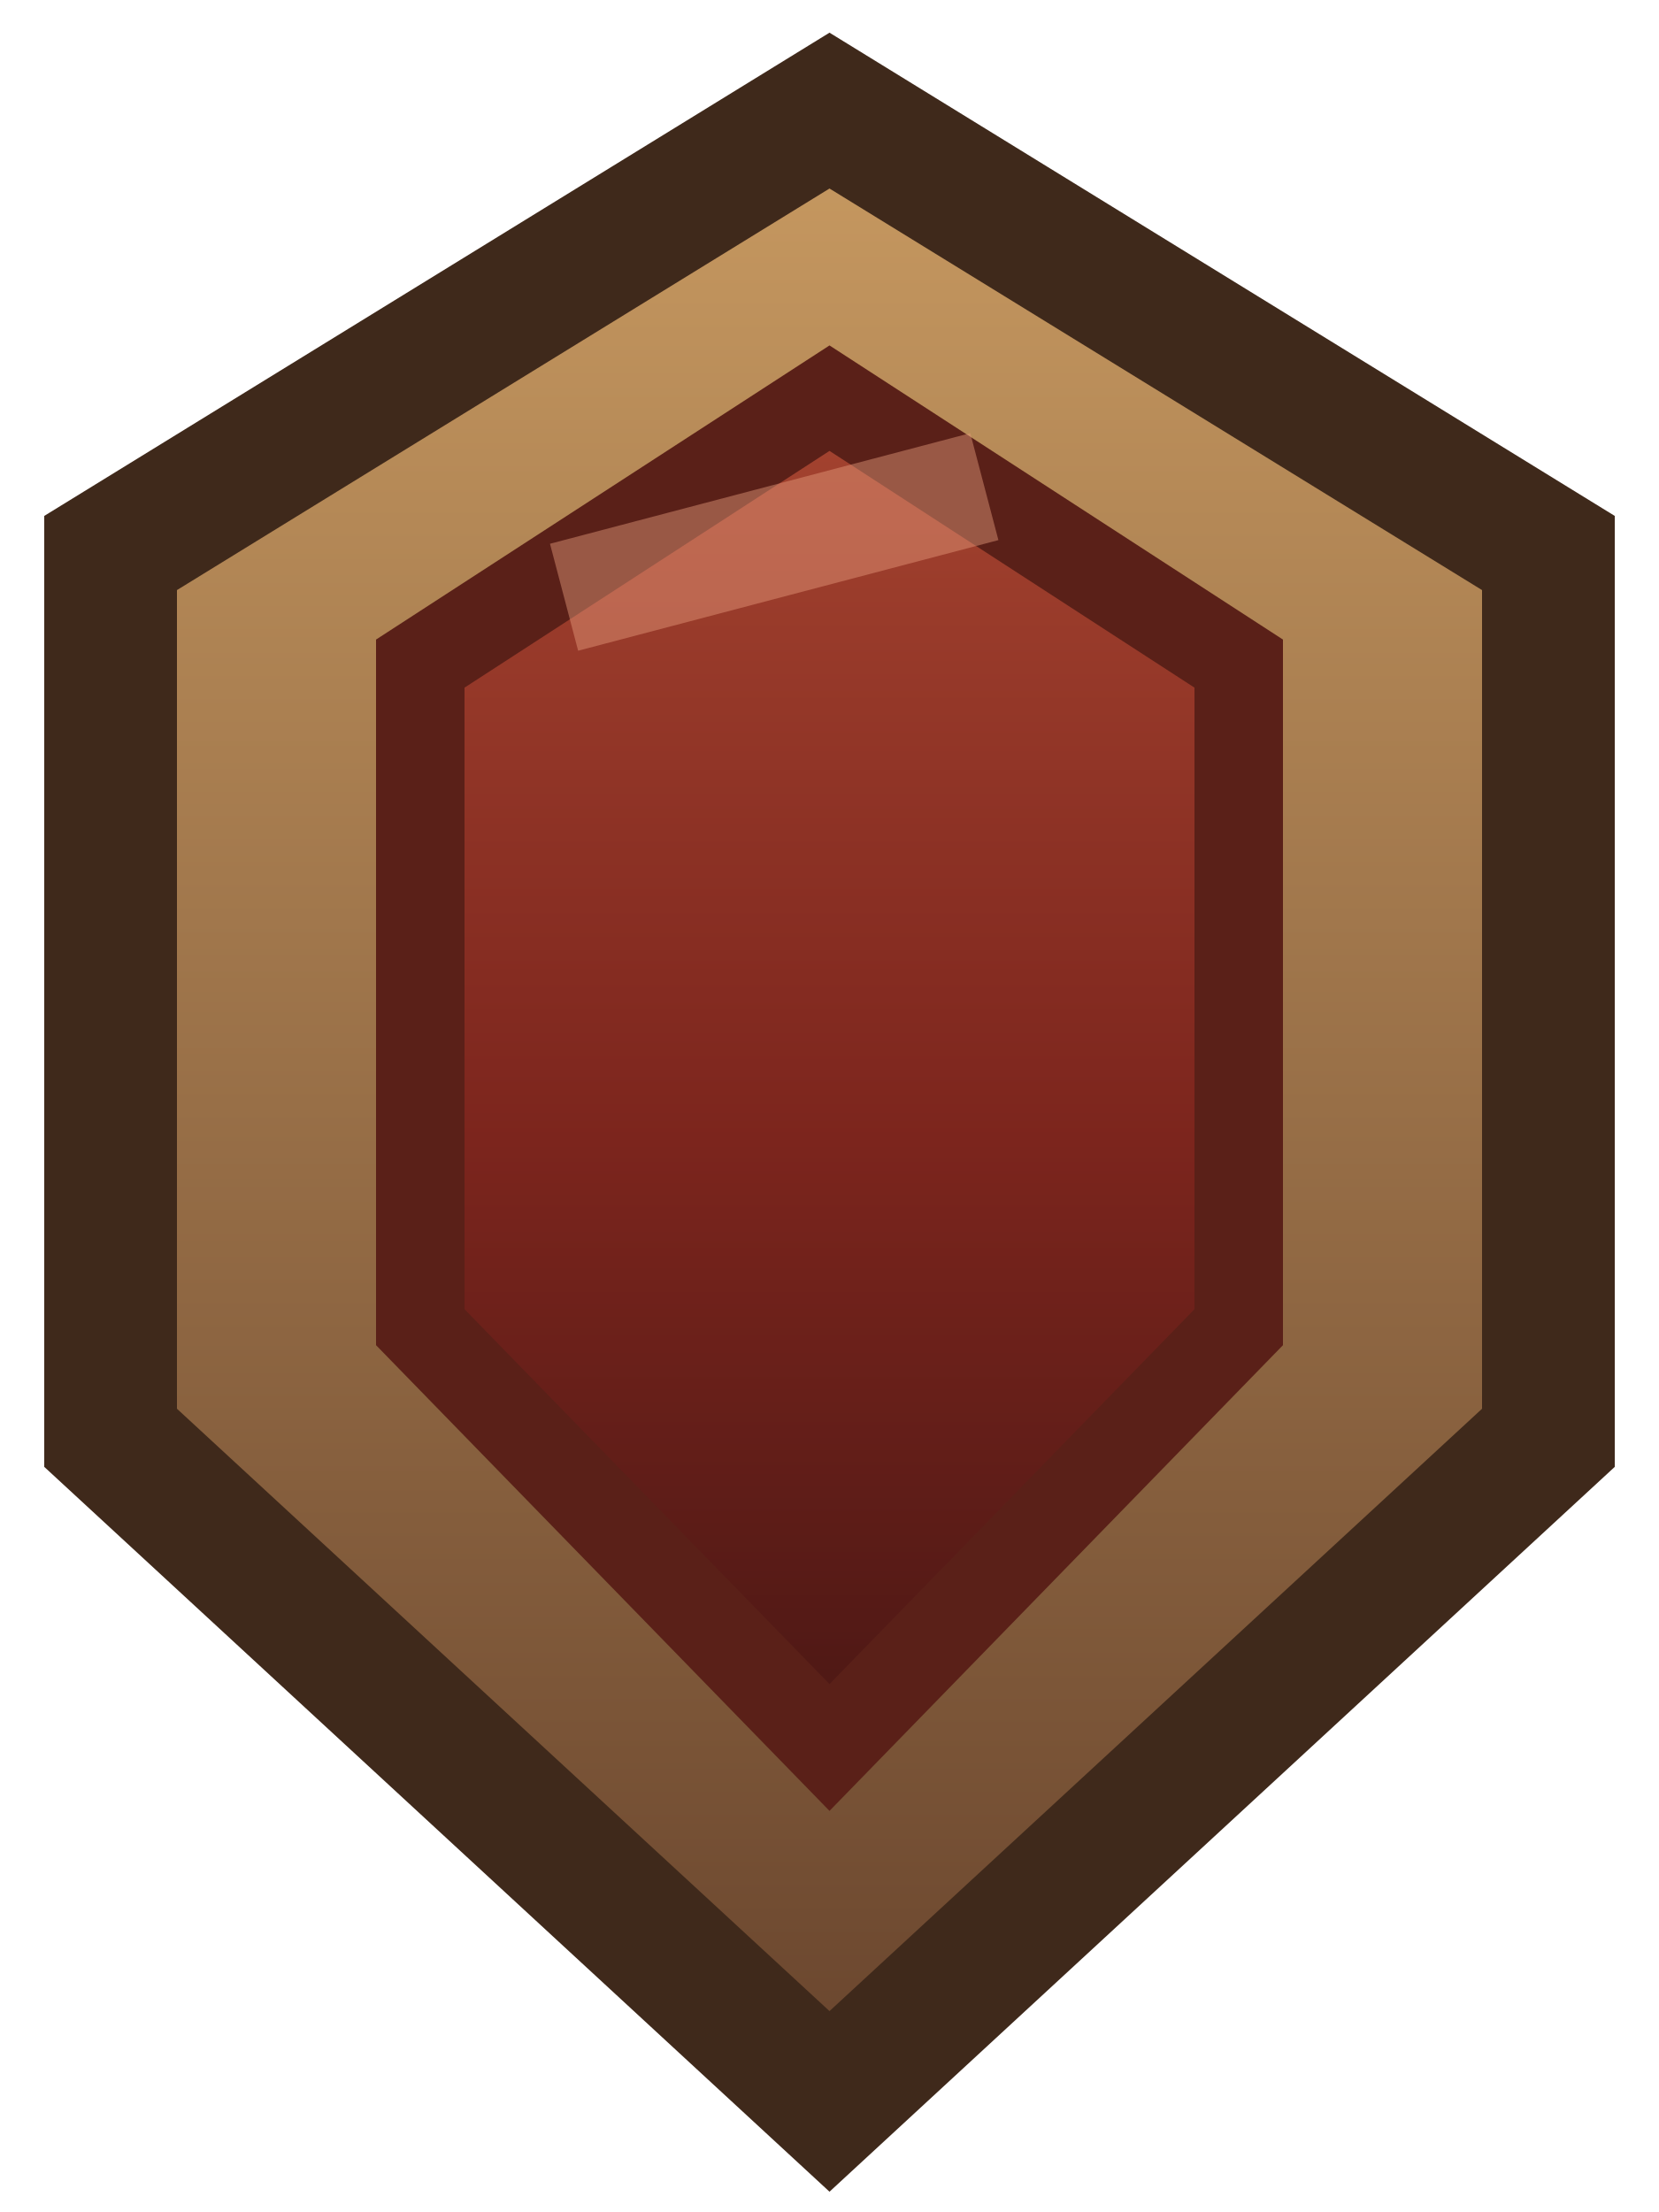
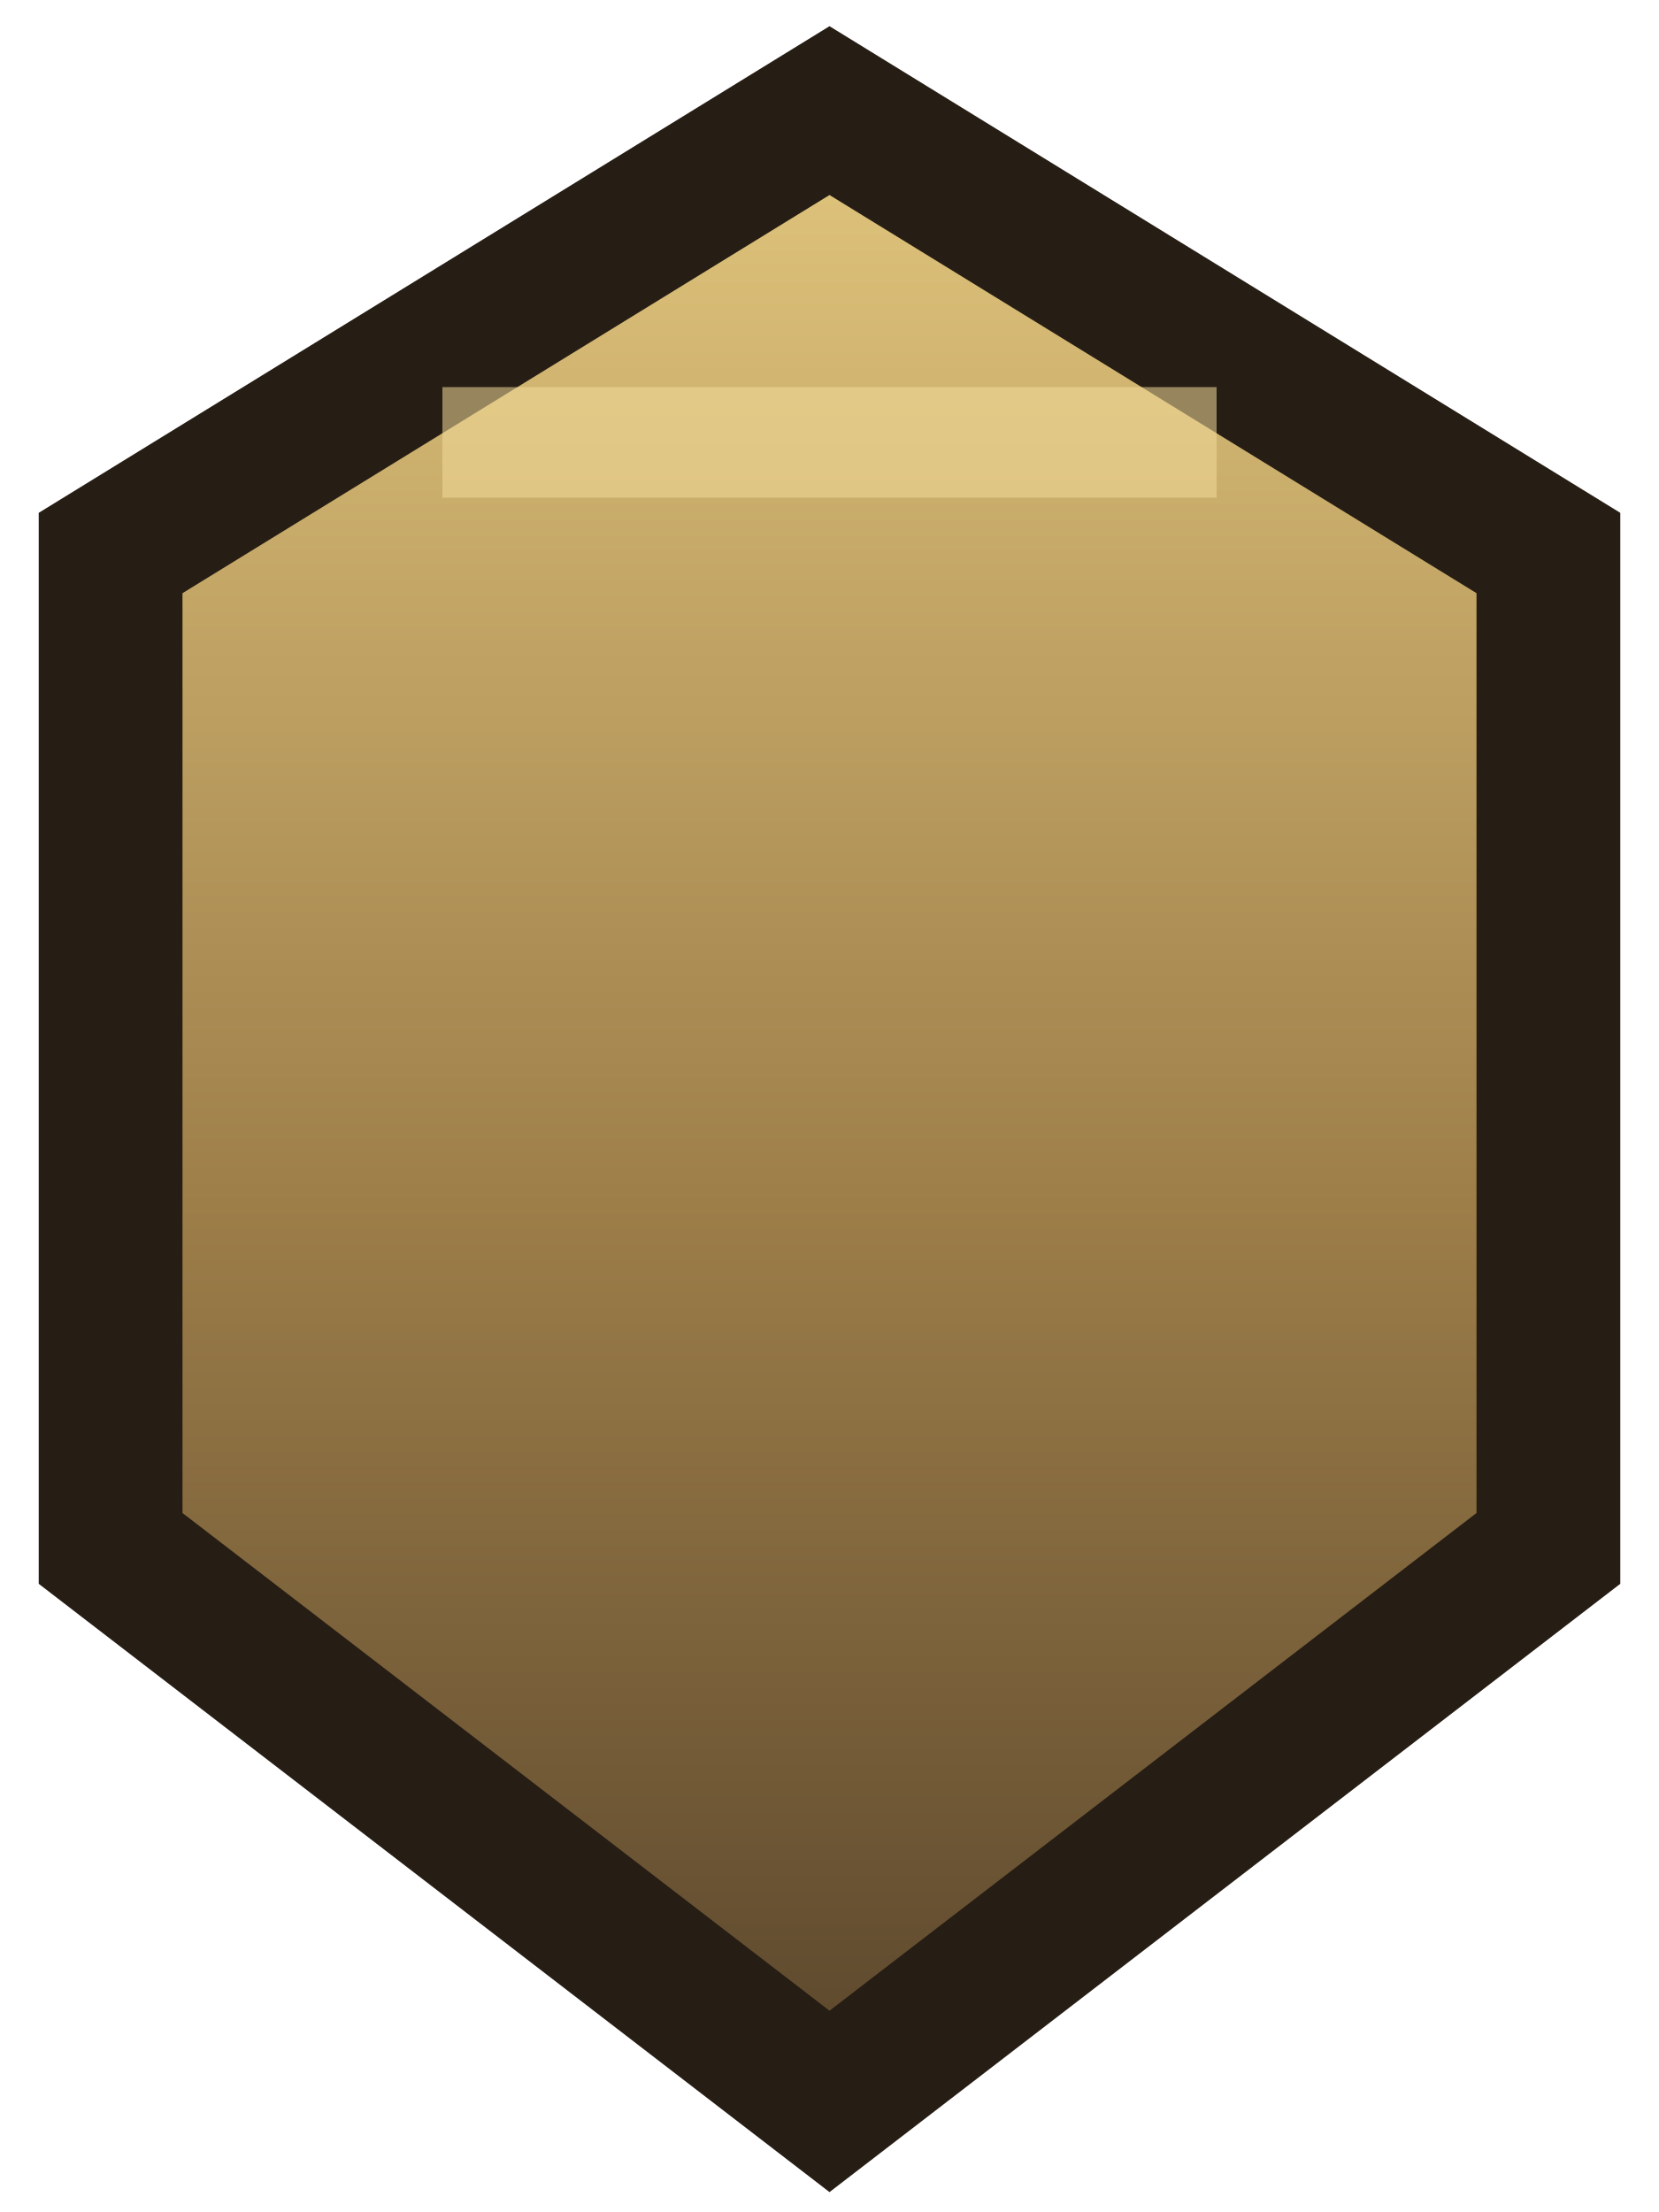
<svg xmlns="http://www.w3.org/2000/svg" width="15" height="20" viewBox="0 0 15 20">
  <defs>
-     <linearGradient id="rim" x1="0" y1="0" x2="0" y2="1">
-       <stop offset="0" stop-color="#c89a61" />
-       <stop offset="1" stop-color="#68442d" />
-     </linearGradient>
-     <linearGradient id="gem" x1="0" y1="0" x2="0" y2="1">
-       <stop offset="0" stop-color="#a54430" />
-       <stop offset=".55" stop-color="#7c251d" />
-       <stop offset="1" stop-color="#4a1714" />
+     <linearGradient id="f" x1="0" y1="0" x2="0" y2="1">
+       <stop offset="0" stop-color="#e2c77e" />
+       <stop offset=".55" stop-color="#9d7e49" />
+       <stop offset="1" stop-color="#59452c" />
    </linearGradient>
  </defs>
-   <path d="M7.5 1 L14 5 V13 L7.5 19 L1 13 V5 Z" fill="url(#rim)" stroke="#3f291b" stroke-width="1.2" />
-   <path d="M7.5 3.6 L11.2 6 V12 L7.5 15.8 L3.8 12 V6 Z" fill="url(#gem)" stroke="#5a2018" stroke-width=".8" />
-   <path d="M5.1 5.4 L8.9 4.4" stroke="#e79c7d" stroke-opacity=".45" />
+   <path d="M7.5 1 L14 5 V14 L7.5 19 L1 14 V5 Z" fill="url(#f)" stroke="#261d14" stroke-width="1.3" />
+   <path d="M4 4 H11" stroke="#f2db99" stroke-opacity=".55" />
</svg>
